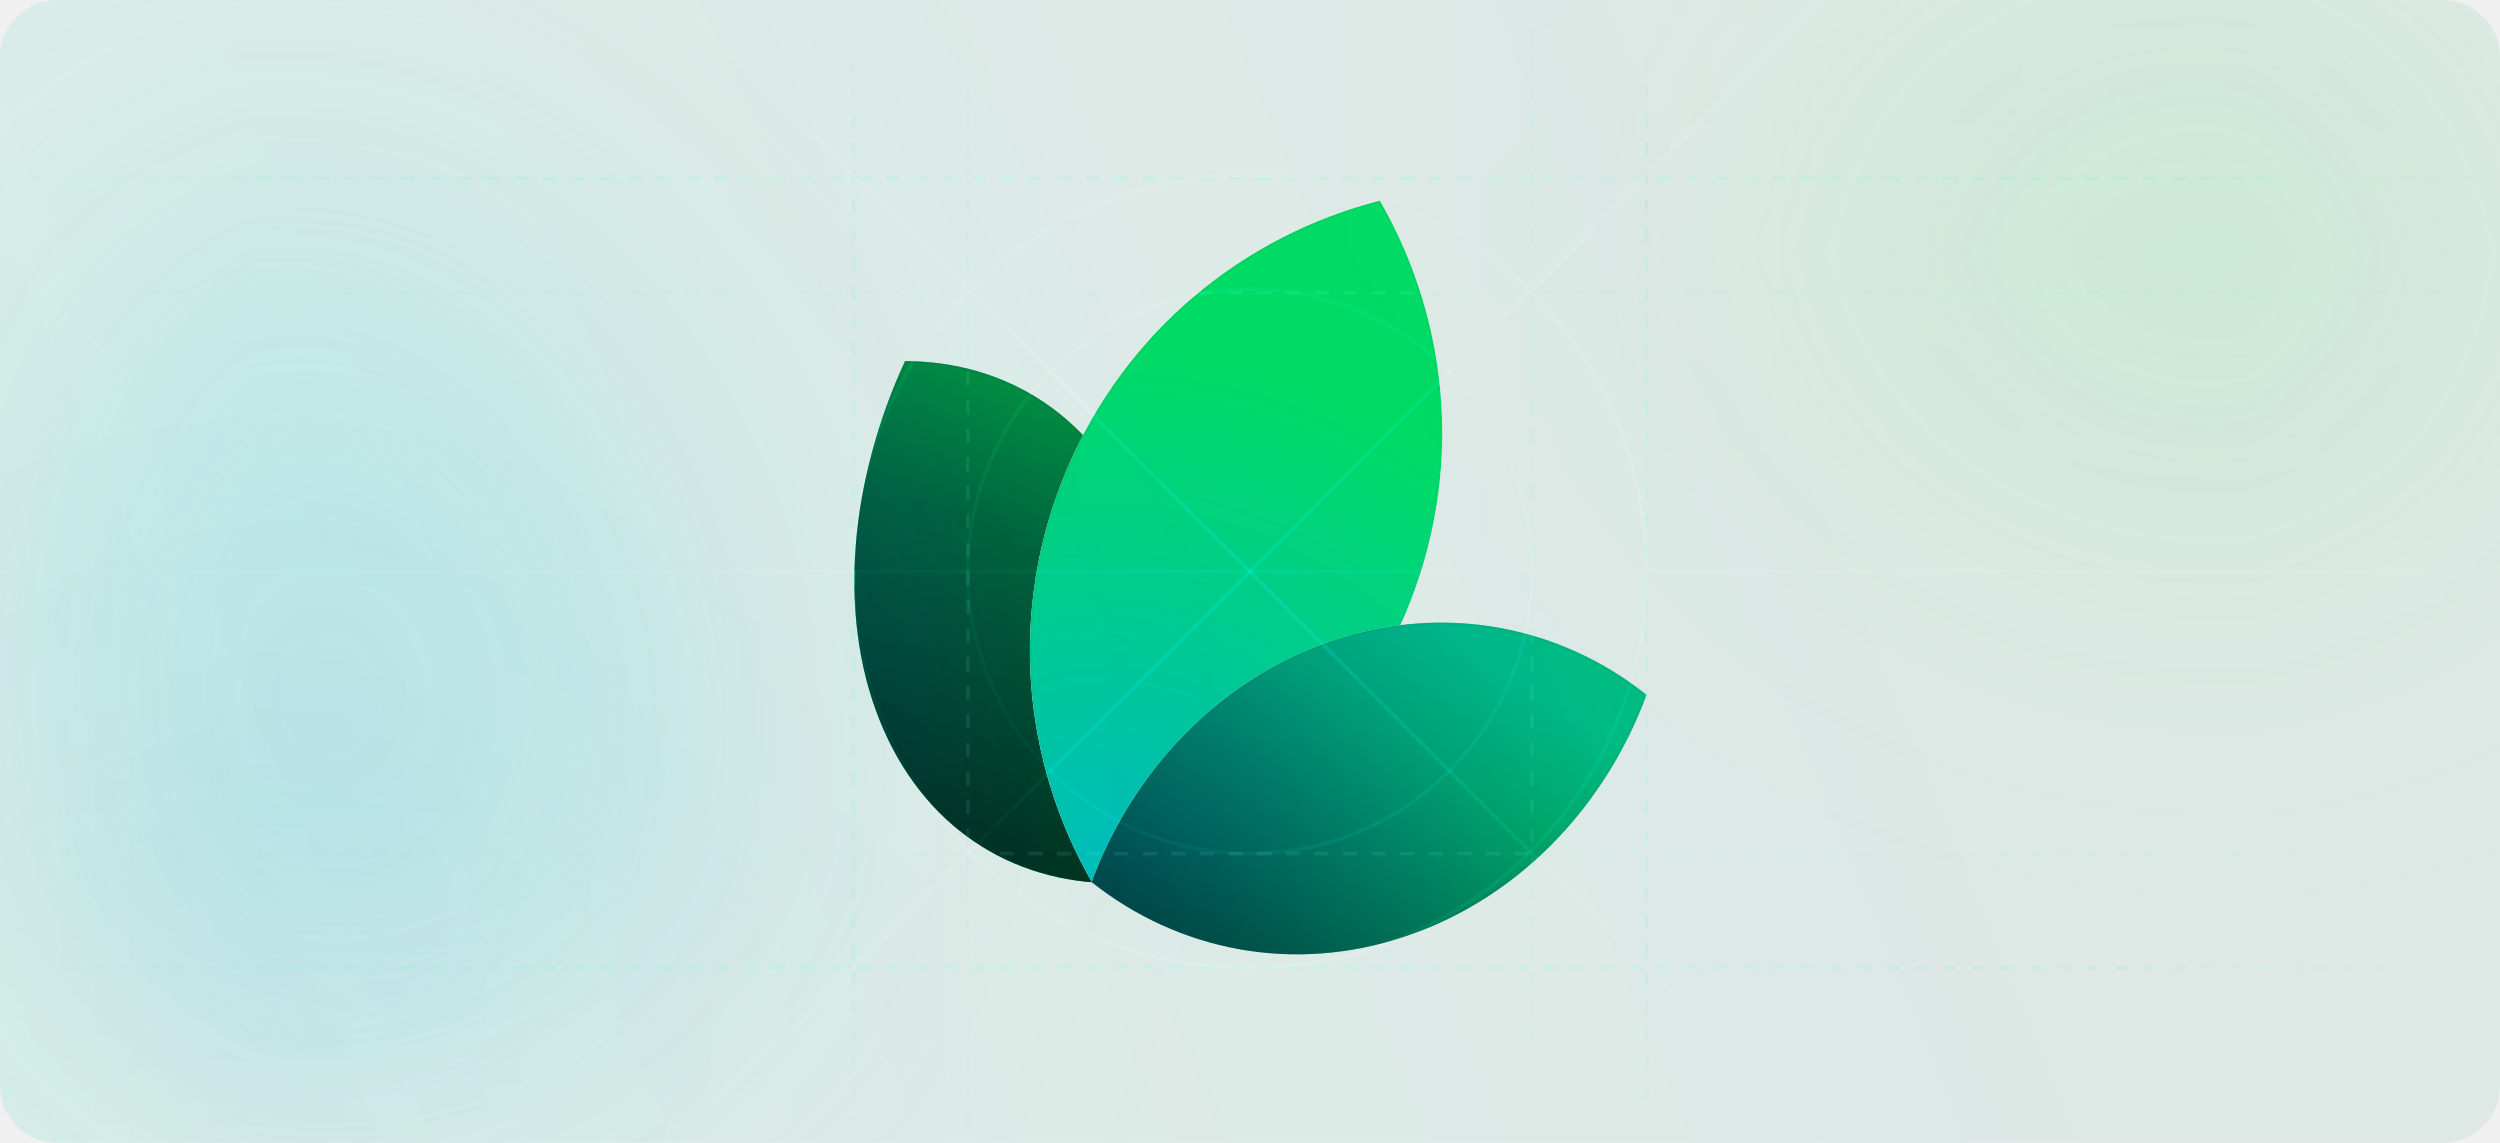
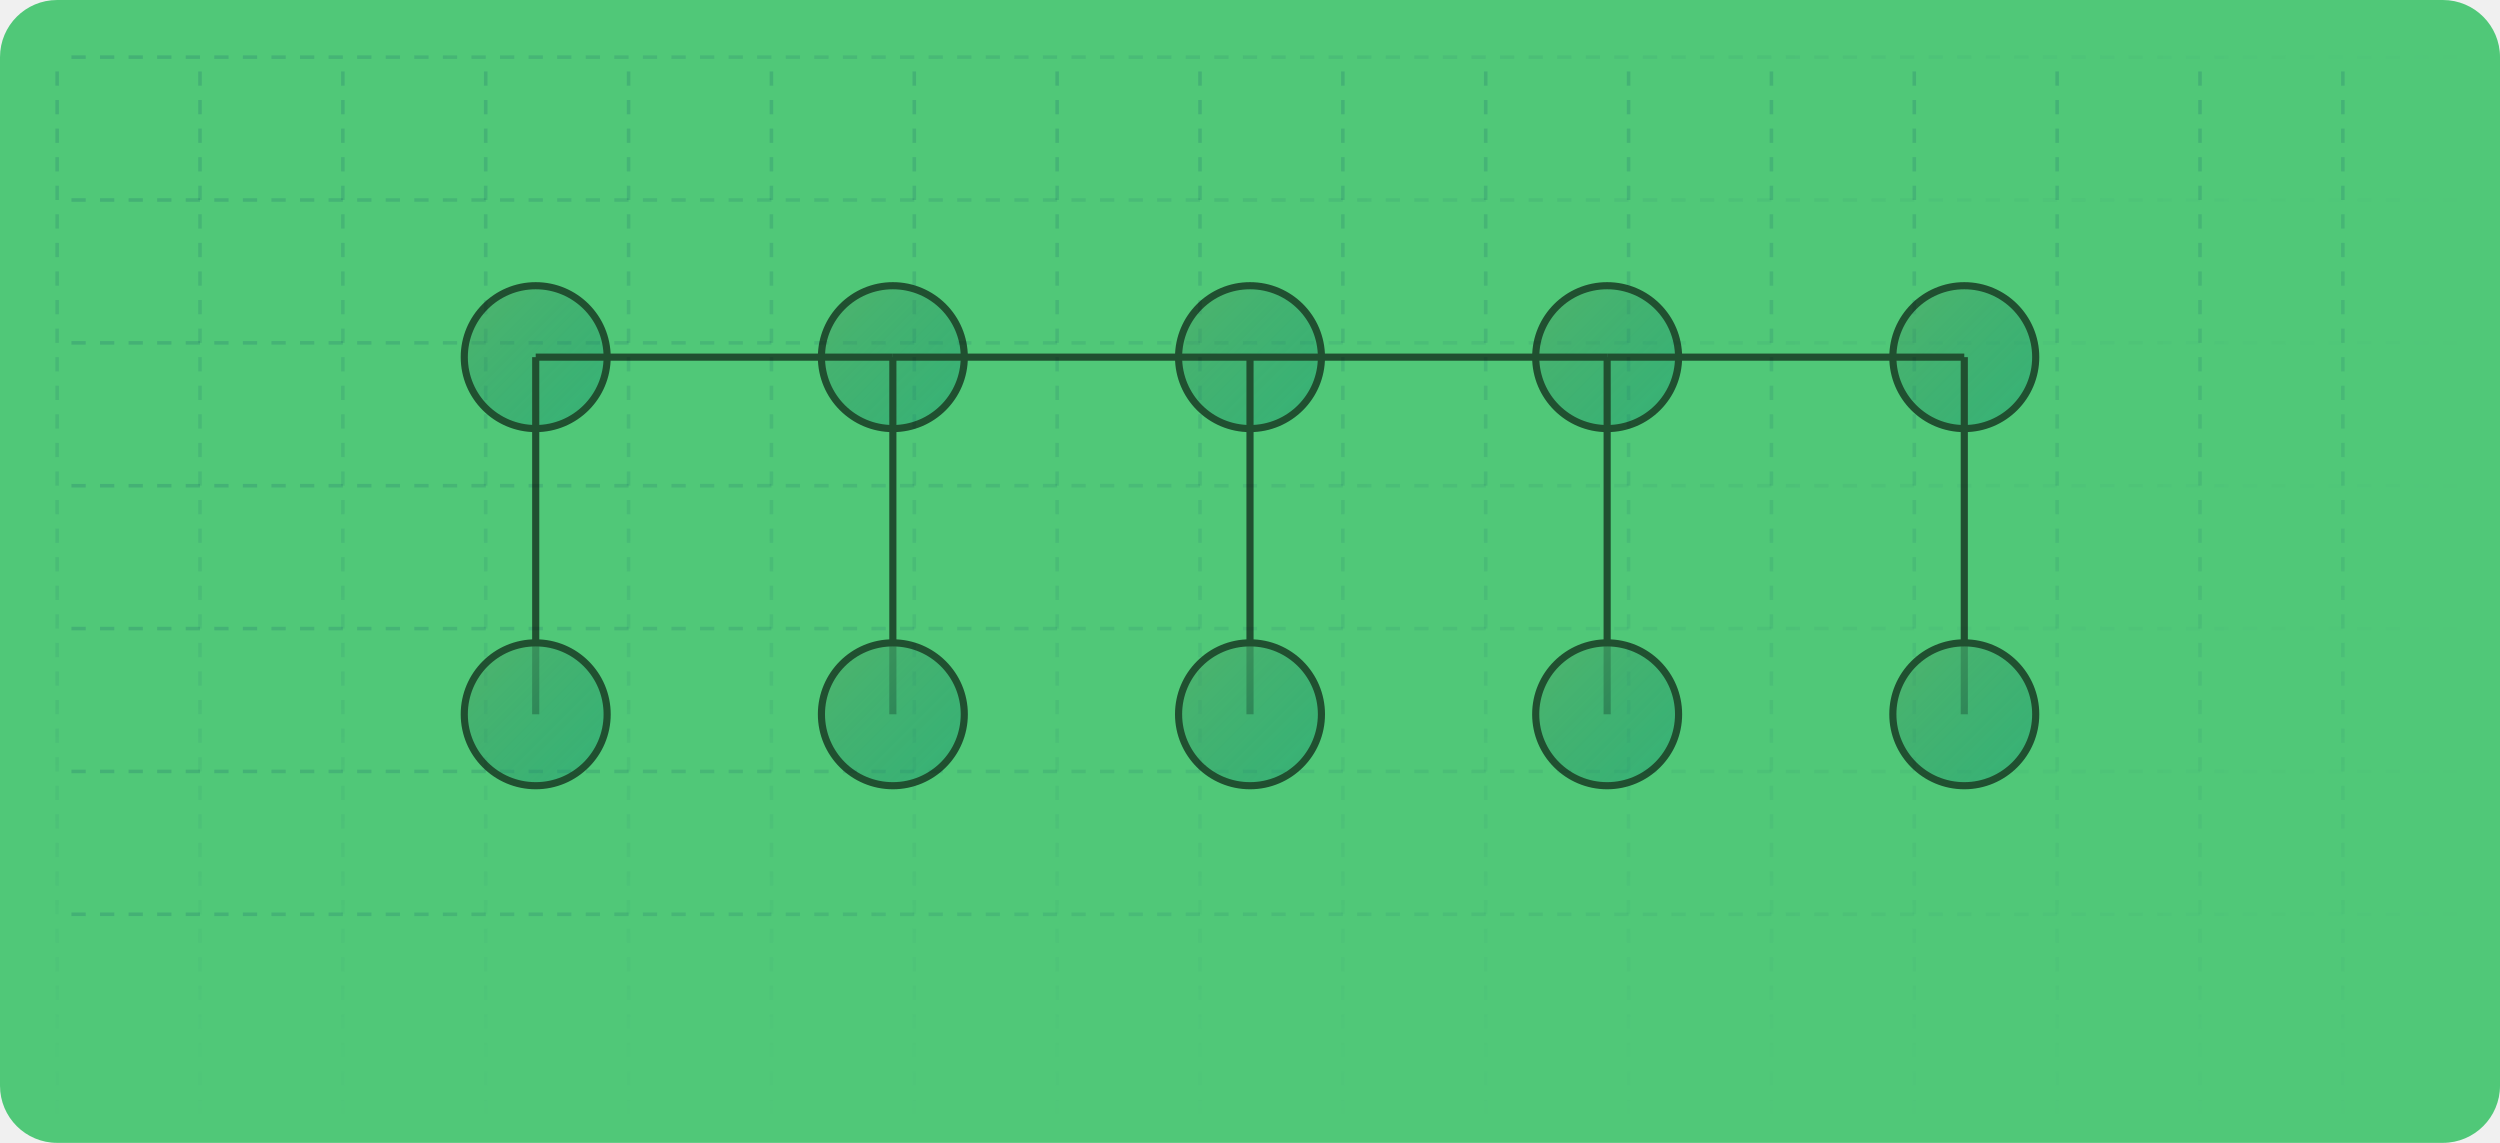
<svg xmlns="http://www.w3.org/2000/svg" width="700" height="320" viewBox="0 0 700 320" fill="none">
-   <g clip-path="url(#clip0_2862_30)">
-     <rect width="700" height="320" rx="16" fill="url(#paint0_linear_2862_30)" />
-     <path d="M311.889 247.3C283.097 247.215 258.226 231.466 246.292 201.629C234.357 171.793 238.02 134.523 253.414 101.112C282.206 101.197 307.077 116.945 319.011 146.782C330.946 176.619 327.283 213.888 311.889 247.3Z" fill="white" />
-     <path d="M311.889 247.3C283.097 247.215 258.226 231.466 246.292 201.629C234.357 171.793 238.02 134.523 253.414 101.112C282.206 101.197 307.077 116.945 319.011 146.782C330.946 176.619 327.283 213.888 311.889 247.3Z" fill="url(#paint1_radial_2862_30)" />
-     <path d="M311.889 247.3C283.097 247.215 258.226 231.466 246.292 201.629C234.357 171.793 238.02 134.523 253.414 101.112C282.206 101.197 307.077 116.945 319.011 146.782C330.946 176.619 327.283 213.888 311.889 247.3Z" fill="black" fill-opacity="0.5" style="mix-blend-mode:hard-light" />
-     <path d="M311.889 247.3C283.097 247.215 258.226 231.466 246.292 201.629C234.357 171.793 238.02 134.523 253.414 101.112C282.206 101.197 307.077 116.945 319.011 146.782C330.946 176.619 327.283 213.888 311.889 247.3Z" fill="url(#paint2_linear_2862_30)" fill-opacity="0.5" style="mix-blend-mode:hard-light" />
-     <path d="M311.72 247.034C283.108 246.887 258.409 231.208 246.538 201.531C234.656 171.825 238.271 134.702 253.583 101.377C282.195 101.524 306.894 117.203 318.765 146.88C330.647 176.586 327.031 213.709 311.72 247.034Z" stroke="url(#paint3_linear_2862_30)" stroke-opacity="0.05" stroke-width="0.531" />
-     <path d="M305.839 247.174C343.92 237.419 377.154 210.619 393.585 171.64C410.017 132.661 405.98 90.199 386.347 56.193C348.266 65.948 315.032 92.749 298.601 131.728C282.169 170.706 286.206 213.168 305.839 247.174Z" fill="white" />
-     <path d="M305.839 247.174C343.92 237.419 377.154 210.619 393.585 171.64C410.017 132.661 405.98 90.199 386.347 56.193C348.266 65.948 315.032 92.749 298.601 131.728C282.169 170.706 286.206 213.168 305.839 247.174Z" fill="url(#paint4_radial_2862_30)" />
-     <path d="M393.341 171.537C376.971 210.369 343.89 237.091 305.969 246.867C286.462 212.959 282.476 170.663 298.845 131.831C315.215 92.998 348.295 66.276 386.217 56.5C405.724 90.408 409.71 132.704 393.341 171.537Z" stroke="url(#paint5_linear_2862_30)" stroke-opacity="0.05" stroke-width="0.531" />
-     <path d="M305.686 246.995C329.749 266.114 361.965 272.832 393.67 262.129C425.376 251.426 449.499 225.691 461.03 194.556C436.967 175.437 404.751 168.719 373.045 179.422C341.34 190.125 317.217 215.86 305.686 246.995Z" fill="white" />
-     <path d="M305.686 246.995C329.749 266.114 361.965 272.832 393.67 262.129C425.376 251.426 449.499 225.691 461.03 194.556C436.967 175.437 404.751 168.719 373.045 179.422C341.34 190.125 317.217 215.86 305.686 246.995Z" fill="url(#paint6_radial_2862_30)" />
-     <path d="M305.686 246.995C329.749 266.114 361.965 272.832 393.67 262.129C425.376 251.426 449.499 225.691 461.03 194.556C436.967 175.437 404.751 168.719 373.045 179.422C341.34 190.125 317.217 215.86 305.686 246.995Z" fill="black" fill-opacity="0.2" style="mix-blend-mode:hard-light" />
-     <path d="M305.686 246.995C329.749 266.114 361.965 272.832 393.67 262.129C425.376 251.426 449.499 225.691 461.03 194.556C436.967 175.437 404.751 168.719 373.045 179.422C341.34 190.125 317.217 215.86 305.686 246.995Z" fill="url(#paint7_linear_2862_30)" fill-opacity="0.5" style="mix-blend-mode:hard-light" />
-     <path d="M393.586 261.878C362.034 272.529 329.98 265.88 306.002 246.907C317.534 215.919 341.57 190.327 373.13 179.673C404.681 169.023 436.735 175.671 460.714 194.644C449.181 225.632 425.145 251.224 393.586 261.878Z" stroke="url(#paint8_linear_2862_30)" stroke-opacity="0.05" stroke-width="0.531" />
-     <g opacity="0.8" filter="url(#filter0_f_2862_30)">
-       <circle cx="660" cy="-60" r="160" fill="#18E244" fill-opacity="0.4" />
-     </g>
-     <g opacity="0.8" filter="url(#filter1_f_2862_30)">
-       <circle cx="20" cy="213" r="160" fill="#18CAE2" fill-opacity="0.33" />
-     </g>
-     <g opacity="0.8" filter="url(#filter2_f_2862_30)">
-       <circle cx="660" cy="480" r="160" fill="#18E2B2" fill-opacity="0.52" />
-     </g>
-     <g opacity="0.8" filter="url(#filter3_f_2862_30)">
-       <circle cx="20" cy="413" r="160" fill="#4018E2" fill-opacity="0.22" />
-     </g>
-     <path opacity="0.2" d="M0 50H700" stroke="url(#paint9_radial_2862_30)" stroke-dasharray="4 4" />
-     <path opacity="0.1" d="M0 82H700" stroke="url(#paint10_radial_2862_30)" stroke-dasharray="4 4" />
-     <path opacity="0.2" d="M239 0L239 320" stroke="url(#paint11_radial_2862_30)" stroke-dasharray="4 4" />
-     <path opacity="0.1" d="M271 0L271 320" stroke="url(#paint12_radial_2862_30)" stroke-dasharray="4 4" />
-     <path opacity="0.2" d="M461 0L461 320" stroke="url(#paint13_radial_2862_30)" stroke-dasharray="4 4" />
-     <path opacity="0.1" d="M429 0L429 320" stroke="url(#paint14_radial_2862_30)" stroke-dasharray="4 4" />
-     <path opacity="0.2" d="M0 271H700" stroke="url(#paint15_radial_2862_30)" stroke-dasharray="4 4" />
-     <path opacity="0.1" d="M0 239H700" stroke="url(#paint16_radial_2862_30)" stroke-dasharray="4 4" />
-     <g style="mix-blend-mode:overlay" opacity="0.1">
-       <path d="M0 160H700" stroke="url(#paint17_linear_2862_30)" />
-     </g>
-     <g style="mix-blend-mode:overlay" opacity="0.2">
-       <path d="M511 -1L189 321" stroke="url(#paint18_linear_2862_30)" />
-     </g>
-     <g style="mix-blend-mode:overlay" opacity="0.2">
-       <path d="M511 321L189 -1" stroke="url(#paint19_linear_2862_30)" />
-     </g>
-     <g style="mix-blend-mode:overlay" opacity="0.1">
-       <circle cx="350" cy="160" r="111" stroke="white" />
-     </g>
-     <g style="mix-blend-mode:overlay" opacity="0.1">
-       <circle cx="350" cy="160" r="79" stroke="white" />
-     </g>
+   <defs>
+     <linearGradient id="solid_background" x1="0" y1="0" x2="700" y2="320" gradientUnits="userSpaceOnUse">
+       <stop stop-color="#50C878" />
+       <stop offset="1" stop-color="#50C878" />
+     </linearGradient>
+     <linearGradient id="grid_line_vertical" x1="0" y1="0" x2="0" y2="320" gradientUnits="userSpaceOnUse">
+       <stop stop-color="#003366" stop-opacity="0.4" />
+       <stop offset="1" stop-color="#003366" stop-opacity="0" />
+     </linearGradient>
+     <linearGradient id="grid_line_horizontal" x1="0" y1="0" x2="700" y2="0" gradientUnits="userSpaceOnUse">
+       <stop stop-color="#003366" stop-opacity="0.4" />
+       <stop offset="1" stop-color="#003366" stop-opacity="0" />
+     </linearGradient>
+     <linearGradient id="geo_shape_gradient" x1="0" y1="0" x2="1" y2="1" gradientUnits="objectBoundingBox">
+       <stop offset="0%" stop-color="#4D9F5F" stop-opacity="0.8" />
+       <stop offset="100%" stop-color="#007F6F" stop-opacity="0.5" />
+     </linearGradient>
+   </defs>
+   <rect width="700" height="320" rx="16" fill="url(#solid_background)" />
+   <g stroke="#003366" stroke-width="1" stroke-opacity="0.4">
+     <line x1="16" y1="20" x2="16" y2="320" stroke="url(#grid_line_vertical)" stroke-dasharray="4 4" />
+     <line x1="56" y1="20" x2="56" y2="320" stroke="url(#grid_line_vertical)" stroke-dasharray="4 4" />
+     <line x1="96" y1="20" x2="96" y2="320" stroke="url(#grid_line_vertical)" stroke-dasharray="4 4" />
+     <line x1="136" y1="20" x2="136" y2="320" stroke="url(#grid_line_vertical)" stroke-dasharray="4 4" />
+     <line x1="176" y1="20" x2="176" y2="320" stroke="url(#grid_line_vertical)" stroke-dasharray="4 4" />
+     <line x1="216" y1="20" x2="216" y2="320" stroke="url(#grid_line_vertical)" stroke-dasharray="4 4" />
+     <line x1="256" y1="20" x2="256" y2="320" stroke="url(#grid_line_vertical)" stroke-dasharray="4 4" />
+     <line x1="296" y1="20" x2="296" y2="320" stroke="url(#grid_line_vertical)" stroke-dasharray="4 4" />
+     <line x1="336" y1="20" x2="336" y2="320" stroke="url(#grid_line_vertical)" stroke-dasharray="4 4" />
+     <line x1="376" y1="20" x2="376" y2="320" stroke="url(#grid_line_vertical)" stroke-dasharray="4 4" />
+     <line x1="416" y1="20" x2="416" y2="320" stroke="url(#grid_line_vertical)" stroke-dasharray="4 4" />
+     <line x1="456" y1="20" x2="456" y2="320" stroke="url(#grid_line_vertical)" stroke-dasharray="4 4" />
+     <line x1="496" y1="20" x2="496" y2="320" stroke="url(#grid_line_vertical)" stroke-dasharray="4 4" />
+     <line x1="536" y1="20" x2="536" y2="320" stroke="url(#grid_line_vertical)" stroke-dasharray="4 4" />
+     <line x1="576" y1="20" x2="576" y2="320" stroke="url(#grid_line_vertical)" stroke-dasharray="4 4" />
+     <line x1="616" y1="20" x2="616" y2="320" stroke="url(#grid_line_vertical)" stroke-dasharray="4 4" />
+     <line x1="656" y1="20" x2="656" y2="320" stroke="url(#grid_line_vertical)" stroke-dasharray="4 4" />
+     <line x1="20" y1="16" x2="700" y2="16" stroke="url(#grid_line_horizontal)" stroke-dasharray="4 4" />
+     <line x1="20" y1="56" x2="700" y2="56" stroke="url(#grid_line_horizontal)" stroke-dasharray="4 4" />
+     <line x1="20" y1="96" x2="700" y2="96" stroke="url(#grid_line_horizontal)" stroke-dasharray="4 4" />
+     <line x1="20" y1="136" x2="700" y2="136" stroke="url(#grid_line_horizontal)" stroke-dasharray="4 4" />
+     <line x1="20" y1="176" x2="700" y2="176" stroke="url(#grid_line_horizontal)" stroke-dasharray="4 4" />
+     <line x1="20" y1="216" x2="700" y2="216" stroke="url(#grid_line_horizontal)" stroke-dasharray="4 4" />
+     <line x1="20" y1="256" x2="700" y2="256" stroke="url(#grid_line_horizontal)" stroke-dasharray="4 4" />
  </g>
-   <defs>
-     <filter id="filter0_f_2862_30" x="260" y="-460" width="800" height="800" filterUnits="userSpaceOnUse" color-interpolation-filters="sRGB">
-       <feFlood flood-opacity="0" result="BackgroundImageFix" />
-       <feBlend mode="normal" in="SourceGraphic" in2="BackgroundImageFix" result="shape" />
-       <feGaussianBlur stdDeviation="120" result="effect1_foregroundBlur_2862_30" />
-     </filter>
-     <filter id="filter1_f_2862_30" x="-380" y="-187" width="800" height="800" filterUnits="userSpaceOnUse" color-interpolation-filters="sRGB">
-       <feFlood flood-opacity="0" result="BackgroundImageFix" />
-       <feBlend mode="normal" in="SourceGraphic" in2="BackgroundImageFix" result="shape" />
-       <feGaussianBlur stdDeviation="120" result="effect1_foregroundBlur_2862_30" />
-     </filter>
-     <filter id="filter2_f_2862_30" x="260" y="80" width="800" height="800" filterUnits="userSpaceOnUse" color-interpolation-filters="sRGB">
-       <feFlood flood-opacity="0" result="BackgroundImageFix" />
-       <feBlend mode="normal" in="SourceGraphic" in2="BackgroundImageFix" result="shape" />
-       <feGaussianBlur stdDeviation="120" result="effect1_foregroundBlur_2862_30" />
-     </filter>
-     <filter id="filter3_f_2862_30" x="-380" y="13" width="800" height="800" filterUnits="userSpaceOnUse" color-interpolation-filters="sRGB">
-       <feFlood flood-opacity="0" result="BackgroundImageFix" />
-       <feBlend mode="normal" in="SourceGraphic" in2="BackgroundImageFix" result="shape" />
-       <feGaussianBlur stdDeviation="120" result="effect1_foregroundBlur_2862_30" />
-     </filter>
-     <linearGradient id="paint0_linear_2862_30" x1="1.04308e-05" y1="320" x2="710.784" y2="26.079" gradientUnits="userSpaceOnUse">
-       <stop stop-color="#18E299" stop-opacity="0.09" />
-       <stop offset="0.729" stop-color="#0D9373" stop-opacity="0.08" />
-     </linearGradient>
-     <radialGradient id="paint1_radial_2862_30" cx="0" cy="0" r="1" gradientUnits="userSpaceOnUse" gradientTransform="translate(208.697 189.703) rotate(-10.029) scale(169.097 167.466)">
-       <stop stop-color="#00B0BB" />
-       <stop offset="1" stop-color="#00DB65" />
-     </radialGradient>
-     <linearGradient id="paint2_linear_2862_30" x1="306.587" y1="93.56" x2="252.341" y2="224.228" gradientUnits="userSpaceOnUse">
-       <stop stop-color="#18E299" />
-       <stop offset="1" />
-     </linearGradient>
-     <linearGradient id="paint3_linear_2862_30" x1="311.84" y1="123.717" x2="253.579" y2="224.761" gradientUnits="userSpaceOnUse">
-       <stop />
-       <stop offset="1" stop-opacity="0" />
-     </linearGradient>
-     <radialGradient id="paint4_radial_2862_30" cx="0" cy="0" r="1" gradientUnits="userSpaceOnUse" gradientTransform="translate(313.407 243.64) rotate(-75.7542) scale(203.632 223.902)">
-       <stop stop-color="#00BBBB" />
-       <stop offset="0.713" stop-color="#00DB65" />
-     </radialGradient>
-     <linearGradient id="paint5_linear_2862_30" x1="308.586" y1="102.284" x2="383.487" y2="201.169" gradientUnits="userSpaceOnUse">
-       <stop />
-       <stop offset="1" stop-opacity="0" />
-     </linearGradient>
-     <radialGradient id="paint6_radial_2862_30" cx="0" cy="0" r="1" gradientUnits="userSpaceOnUse" gradientTransform="translate(311.446 249.925) rotate(-20.3524) scale(174.776 163.096)">
-       <stop stop-color="#00B0BB" />
-       <stop offset="1" stop-color="#00DB65" />
-     </radialGradient>
-     <linearGradient id="paint7_linear_2862_30" x1="395.842" y1="169.781" x2="332.121" y2="263.82" gradientUnits="userSpaceOnUse">
-       <stop stop-color="#00B1BC" />
-       <stop offset="1" />
-     </linearGradient>
-     <linearGradient id="paint8_linear_2862_30" x1="395.842" y1="169.781" x2="370.99" y2="271.799" gradientUnits="userSpaceOnUse">
-       <stop />
-       <stop offset="1" stop-opacity="0" />
-     </linearGradient>
-     <radialGradient id="paint9_radial_2862_30" cx="0" cy="0" r="1" gradientUnits="userSpaceOnUse" gradientTransform="translate(350 50) scale(398.125 182)">
-       <stop offset="0.349" stop-color="#84FFD3" />
-       <stop offset="0.88" stop-color="#18E299" stop-opacity="0" />
-     </radialGradient>
-     <radialGradient id="paint10_radial_2862_30" cx="0" cy="0" r="1" gradientUnits="userSpaceOnUse" gradientTransform="translate(350 82) scale(398.125 182)">
-       <stop offset="0.349" stop-color="#84FFD3" />
-       <stop offset="0.88" stop-color="#18E299" stop-opacity="0" />
-     </radialGradient>
-     <radialGradient id="paint11_radial_2862_30" cx="0" cy="0" r="1" gradientUnits="userSpaceOnUse" gradientTransform="translate(239 160) rotate(90) scale(182 182)">
-       <stop offset="0.349" stop-color="#84FFD3" />
-       <stop offset="0.88" stop-color="#18E299" stop-opacity="0" />
-     </radialGradient>
-     <radialGradient id="paint12_radial_2862_30" cx="0" cy="0" r="1" gradientUnits="userSpaceOnUse" gradientTransform="translate(271 160) rotate(90) scale(182 182)">
-       <stop offset="0.349" stop-color="#84FFD3" />
-       <stop offset="0.88" stop-color="#18E299" stop-opacity="0" />
-     </radialGradient>
-     <radialGradient id="paint13_radial_2862_30" cx="0" cy="0" r="1" gradientUnits="userSpaceOnUse" gradientTransform="translate(461 160) rotate(90) scale(182 182)">
-       <stop offset="0.349" stop-color="#84FFD3" />
-       <stop offset="0.88" stop-color="#18E299" stop-opacity="0" />
-     </radialGradient>
-     <radialGradient id="paint14_radial_2862_30" cx="0" cy="0" r="1" gradientUnits="userSpaceOnUse" gradientTransform="translate(429 160) rotate(90) scale(182 182)">
-       <stop offset="0.349" stop-color="#84FFD3" />
-       <stop offset="0.88" stop-color="#18E299" stop-opacity="0" />
-     </radialGradient>
-     <radialGradient id="paint15_radial_2862_30" cx="0" cy="0" r="1" gradientUnits="userSpaceOnUse" gradientTransform="translate(350 271) scale(398.125 182)">
-       <stop offset="0.349" stop-color="#84FFD3" />
-       <stop offset="0.88" stop-color="#18E299" stop-opacity="0" />
-     </radialGradient>
-     <radialGradient id="paint16_radial_2862_30" cx="0" cy="0" r="1" gradientUnits="userSpaceOnUse" gradientTransform="translate(350 239) scale(398.125 182)">
-       <stop offset="0.349" stop-color="#84FFD3" />
-       <stop offset="0.88" stop-color="#18E299" stop-opacity="0" />
-     </radialGradient>
-     <linearGradient id="paint17_linear_2862_30" x1="0" y1="160" x2="700" y2="160" gradientUnits="userSpaceOnUse">
-       <stop stop-color="white" stop-opacity="0.1" />
-       <stop offset="0.5" stop-color="white" />
-       <stop offset="1" stop-color="white" stop-opacity="0.1" />
-     </linearGradient>
-     <linearGradient id="paint18_linear_2862_30" x1="511" y1="-1" x2="189" y2="321" gradientUnits="userSpaceOnUse">
-       <stop stop-color="white" stop-opacity="0.1" />
-       <stop offset="0.5" stop-color="white" />
-       <stop offset="1" stop-color="white" stop-opacity="0.1" />
-     </linearGradient>
-     <linearGradient id="paint19_linear_2862_30" x1="511" y1="321" x2="189" y2="-1" gradientUnits="userSpaceOnUse">
-       <stop stop-color="white" stop-opacity="0.1" />
-       <stop offset="0.5" stop-color="white" />
-       <stop offset="1" stop-color="white" stop-opacity="0.1" />
-     </linearGradient>
-     <clipPath id="clip0_2862_30">
-       <rect width="700" height="320" rx="16" fill="white" />
-     </clipPath>
-   </defs>
+   <g stroke="black" stroke-width="2" fill="url(#geo_shape_gradient)" opacity="0.6">
+     <circle cx="150" cy="100" r="20" />
+     <circle cx="250" cy="100" r="20" />
+     <circle cx="350" cy="100" r="20" />
+     <circle cx="450" cy="100" r="20" />
+     <circle cx="550" cy="100" r="20" />
+     <line x1="150" y1="100" x2="250" y2="100" />
+     <line x1="250" y1="100" x2="350" y2="100" />
+     <line x1="350" y1="100" x2="450" y2="100" />
+     <line x1="450" y1="100" x2="550" y2="100" />
+     <line x1="150" y1="100" x2="150" y2="200" />
+     <line x1="250" y1="100" x2="250" y2="200" />
+     <line x1="350" y1="100" x2="350" y2="200" />
+     <line x1="450" y1="100" x2="450" y2="200" />
+     <line x1="550" y1="100" x2="550" y2="200" />
+     <circle cx="150" cy="200" r="20" />
+     <circle cx="250" cy="200" r="20" />
+     <circle cx="350" cy="200" r="20" />
+     <circle cx="450" cy="200" r="20" />
+     <circle cx="550" cy="200" r="20" />
+   </g>
</svg>
